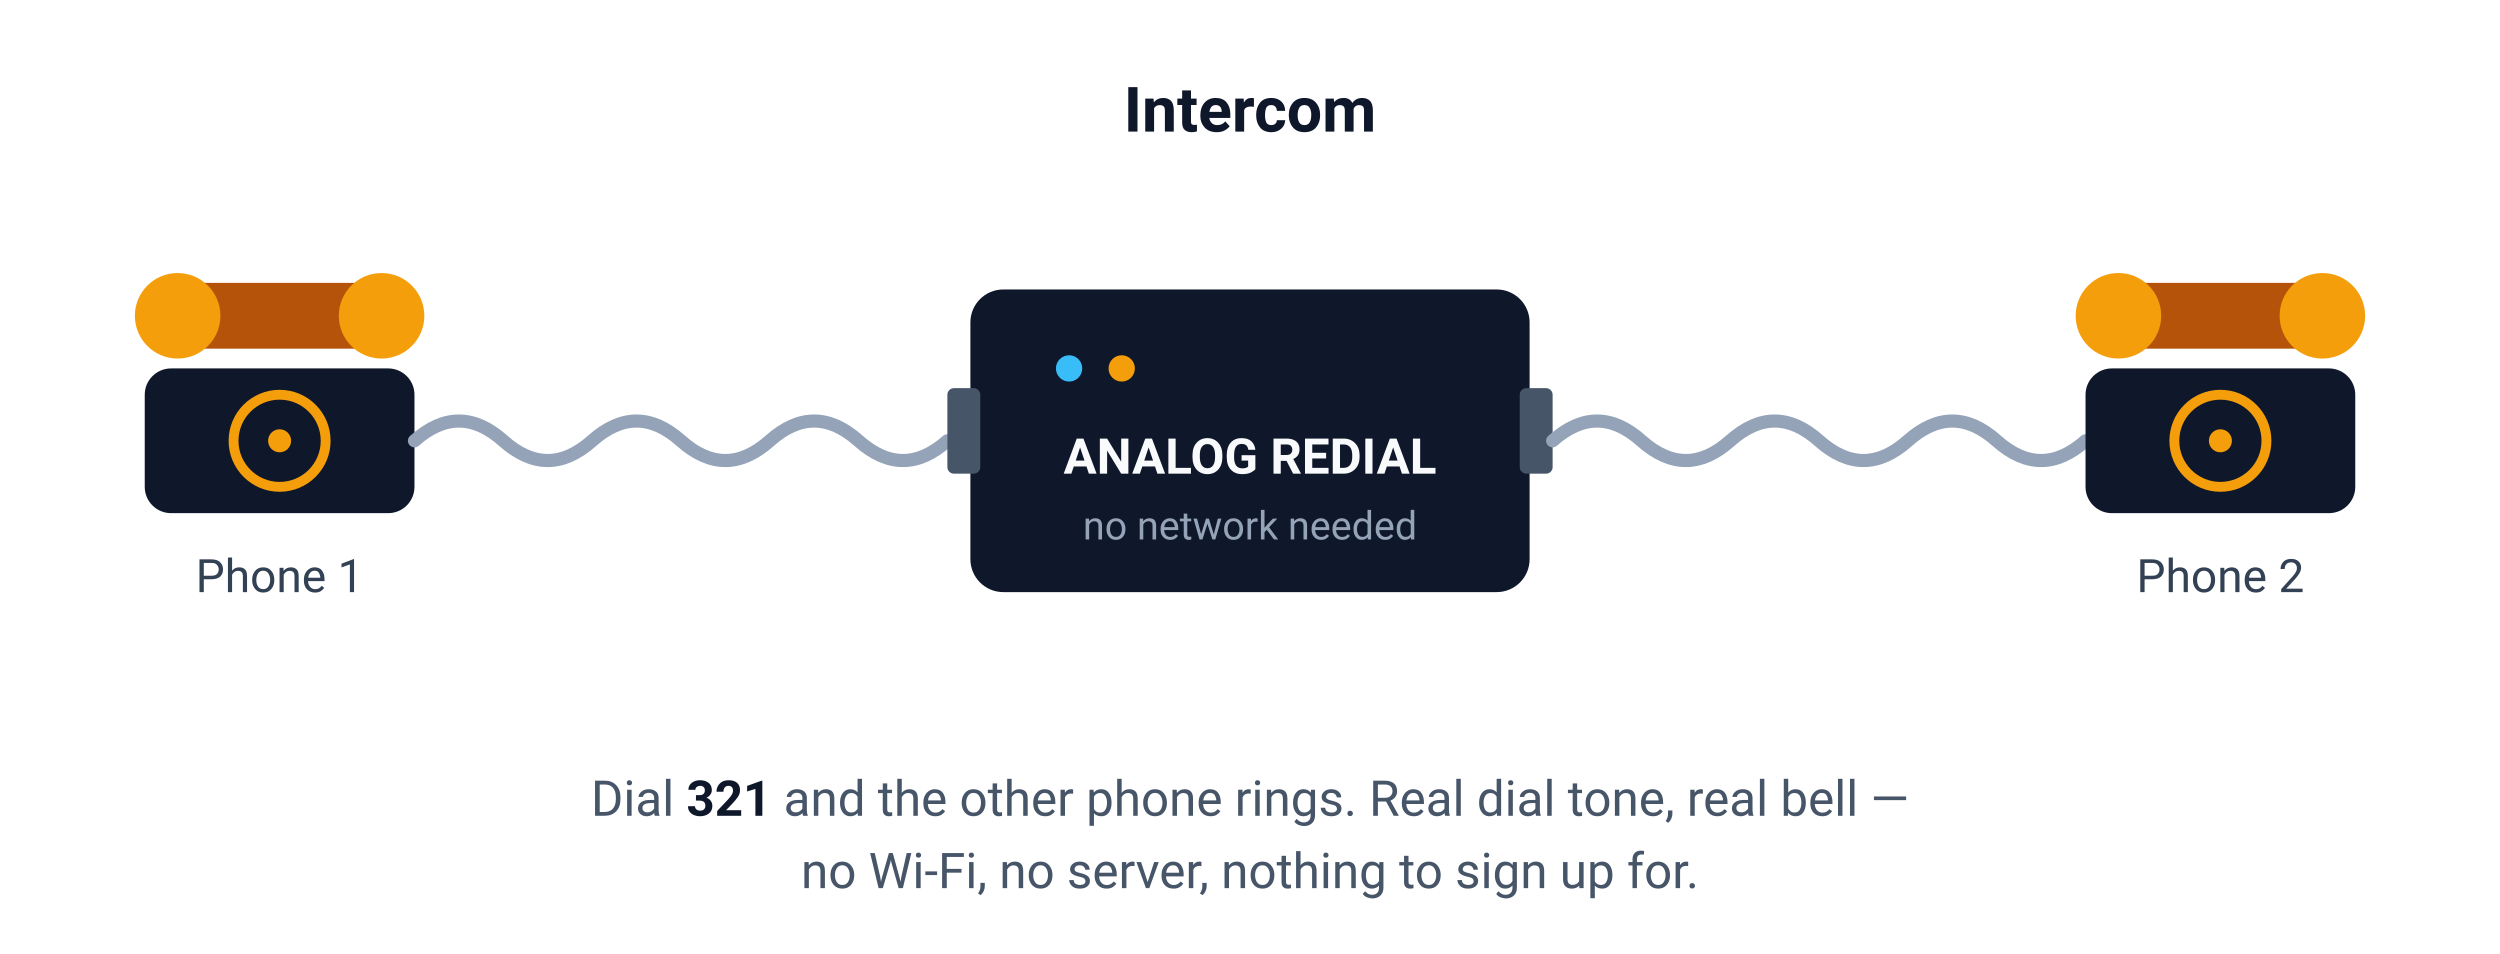
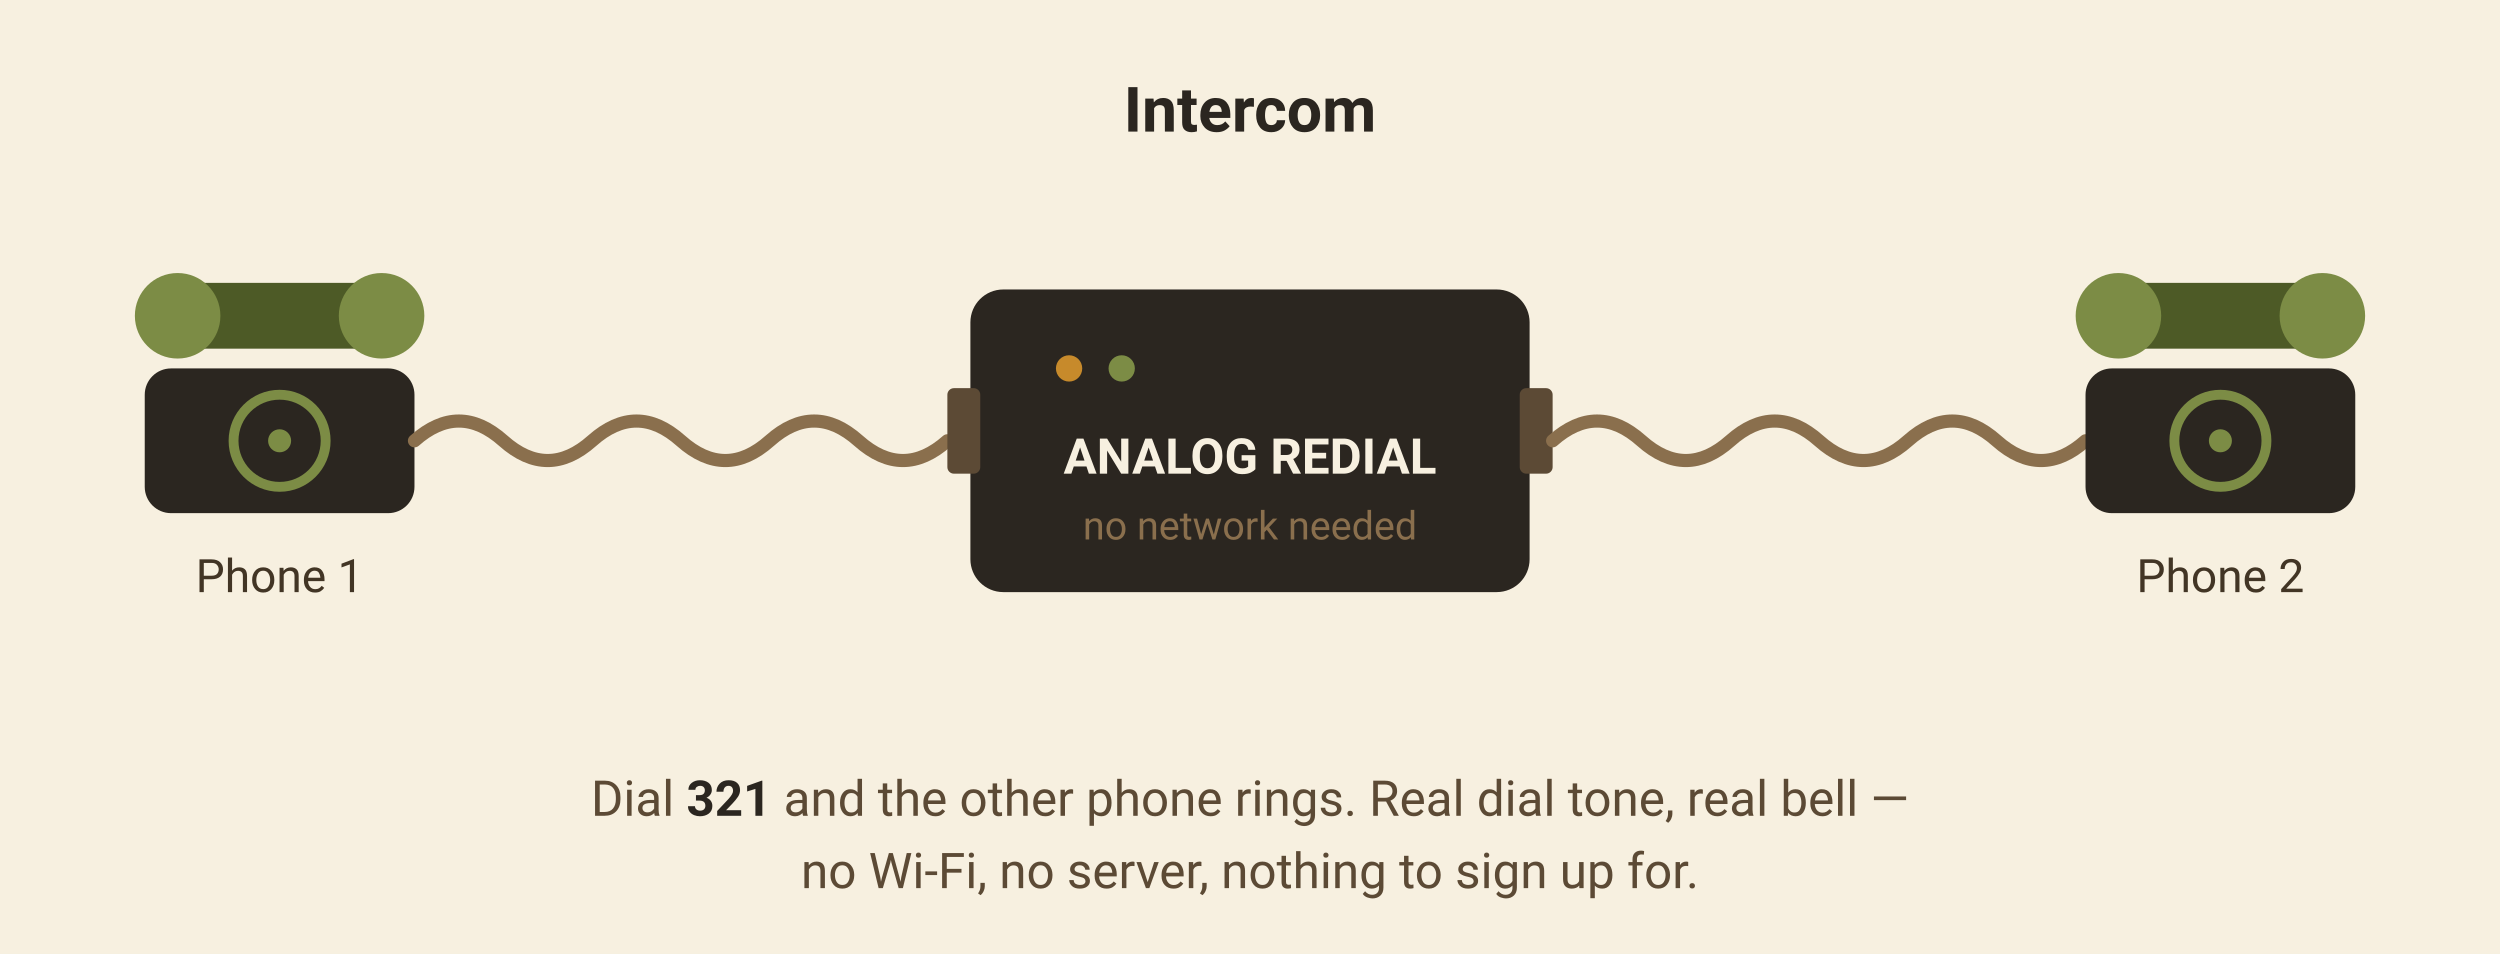
<svg xmlns="http://www.w3.org/2000/svg" viewBox="0 0 760 290" width="760" height="290" role="img" aria-label="Intercom setup: two analog telephones plugged into one Analog Redial board, so dialling 321 rings the other phone">
-   <rect width="760" height="290" fill="#ffffff" />
+   <rect width="760" height="290" fill="#f7f0e0" />
  <g font-family="system-ui, -apple-system, Segoe UI, Roboto, sans-serif">
    <g transform="translate(40,80)">
-       <line x1="14" y1="16" x2="76" y2="16" stroke="#b45309" stroke-width="20" stroke-linecap="round" />
-       <circle cx="14" cy="16" r="13" fill="#f59e0b" />
-       <circle cx="76" cy="16" r="13" fill="#f59e0b" />
-       <rect x="4" y="32" width="82" height="44" rx="8" fill="#0f172a" />
-       <circle cx="45" cy="54" r="14" fill="none" stroke="#f59e0b" stroke-width="3" />
-       <circle cx="45" cy="54" r="3.5" fill="#f59e0b" />
-       <text x="45" y="100" text-anchor="middle" font-size="14" fill="#334155">Phone 1</text>
+       <line x1="14" y1="16" x2="76" y2="16" stroke="#4d5a26" stroke-width="20" stroke-linecap="round" />
+       <circle cx="14" cy="16" r="13" fill="#7c8c45" />
+       <circle cx="76" cy="16" r="13" fill="#7c8c45" />
+       <rect x="4" y="32" width="82" height="44" rx="8" fill="#2b2620" />
+       <circle cx="45" cy="54" r="14" fill="none" stroke="#7c8c45" stroke-width="3" />
+       <circle cx="45" cy="54" r="3.5" fill="#7c8c45" />
+       <text x="45" y="100" text-anchor="middle" font-size="14" fill="#423525">Phone 1</text>
    </g>
-     <path d="M 126 134 q 13.50 -12 27.00 0 q 13.50 12 27.00 0 q 13.50 -12 27.00 0 q 13.50 12 27.00 0 q 13.50 -12 27.00 0 q 13.50 12 27.00 0" fill="none" stroke="#94a3b8" stroke-width="4" stroke-linecap="round" />
+     <path d="M 126 134 q 13.50 -12 27.00 0 q 13.50 12 27.00 0 q 13.50 -12 27.00 0 q 13.50 12 27.00 0 q 13.50 -12 27.00 0 q 13.50 12 27.00 0" fill="none" stroke="#8a6f4d" stroke-width="4" stroke-linecap="round" />
    <g transform="translate(295,88)">
-       <rect x="0" y="0" width="170" height="92" rx="10" fill="#0f172a" />
-       <rect x="-7" y="30" width="10" height="26" rx="2" fill="#475569" />
-       <rect x="167" y="30" width="10" height="26" rx="2" fill="#475569" />
-       <circle cx="30" cy="24" r="4" fill="#38bdf8" />
-       <circle cx="46" cy="24" r="4" fill="#f59e0b" />
-       <text x="85" y="56" text-anchor="middle" font-size="15" font-weight="600" fill="#f8fafc">ANALOG REDIAL</text>
-       <text x="85" y="76" text-anchor="middle" font-size="12" fill="#94a3b8">no network needed</text>
+       <rect x="0" y="0" width="170" height="92" rx="10" fill="#2b2620" />
+       <rect x="-7" y="30" width="10" height="26" rx="2" fill="#5c4a35" />
+       <rect x="167" y="30" width="10" height="26" rx="2" fill="#5c4a35" />
+       <circle cx="30" cy="24" r="4" fill="#c78a2b" />
+       <circle cx="46" cy="24" r="4" fill="#7c8c45" />
+       <text x="85" y="56" text-anchor="middle" font-size="15" font-weight="600" fill="#f7f0e0">ANALOG REDIAL</text>
+       <text x="85" y="76" text-anchor="middle" font-size="12" fill="#8a6f4d">no network needed</text>
    </g>
-     <path d="M 472 134 q 13.50 -12 27.00 0 q 13.50 12 27.00 0 q 13.50 -12 27.00 0 q 13.50 12 27.00 0 q 13.50 -12 27.00 0 q 13.50 12 27.00 0" fill="none" stroke="#94a3b8" stroke-width="4" stroke-linecap="round" />
+     <path d="M 472 134 q 13.50 -12 27.00 0 q 13.50 12 27.00 0 q 13.50 -12 27.00 0 q 13.50 12 27.00 0 q 13.50 -12 27.00 0 q 13.50 12 27.00 0" fill="none" stroke="#8a6f4d" stroke-width="4" stroke-linecap="round" />
    <g transform="translate(630,80)">
-       <line x1="14" y1="16" x2="76" y2="16" stroke="#b45309" stroke-width="20" stroke-linecap="round" />
-       <circle cx="14" cy="16" r="13" fill="#f59e0b" />
-       <circle cx="76" cy="16" r="13" fill="#f59e0b" />
-       <rect x="4" y="32" width="82" height="44" rx="8" fill="#0f172a" />
-       <circle cx="45" cy="54" r="14" fill="none" stroke="#f59e0b" stroke-width="3" />
-       <circle cx="45" cy="54" r="3.5" fill="#f59e0b" />
-       <text x="45" y="100" text-anchor="middle" font-size="14" fill="#334155">Phone 2</text>
+       <line x1="14" y1="16" x2="76" y2="16" stroke="#4d5a26" stroke-width="20" stroke-linecap="round" />
+       <circle cx="14" cy="16" r="13" fill="#7c8c45" />
+       <circle cx="76" cy="16" r="13" fill="#7c8c45" />
+       <rect x="4" y="32" width="82" height="44" rx="8" fill="#2b2620" />
+       <circle cx="45" cy="54" r="14" fill="none" stroke="#7c8c45" stroke-width="3" />
+       <circle cx="45" cy="54" r="3.5" fill="#7c8c45" />
+       <text x="45" y="100" text-anchor="middle" font-size="14" fill="#423525">Phone 2</text>
    </g>
-     <text x="380" y="40" text-anchor="middle" font-size="19" font-weight="600" fill="#0f172a">Intercom</text>
-     <text x="380" y="248" text-anchor="middle" font-size="15" fill="#475569">Dial <tspan font-weight="600" fill="#0f172a">321</tspan> and the other phone rings. Real dial tone, real bell —</text>
-     <text x="380" y="270" text-anchor="middle" font-size="15" fill="#475569">no Wi-Fi, no server, nothing to sign up for.</text>
+     <text x="380" y="40" text-anchor="middle" font-size="19" font-weight="600" fill="#2b2620">Intercom</text>
+     <text x="380" y="248" text-anchor="middle" font-size="15" fill="#5c4a35">Dial <tspan font-weight="600" fill="#2b2620">321</tspan> and the other phone rings. Real dial tone, real bell —</text>
+     <text x="380" y="270" text-anchor="middle" font-size="15" fill="#5c4a35">no Wi-Fi, no server, nothing to sign up for.</text>
  </g>
</svg>
